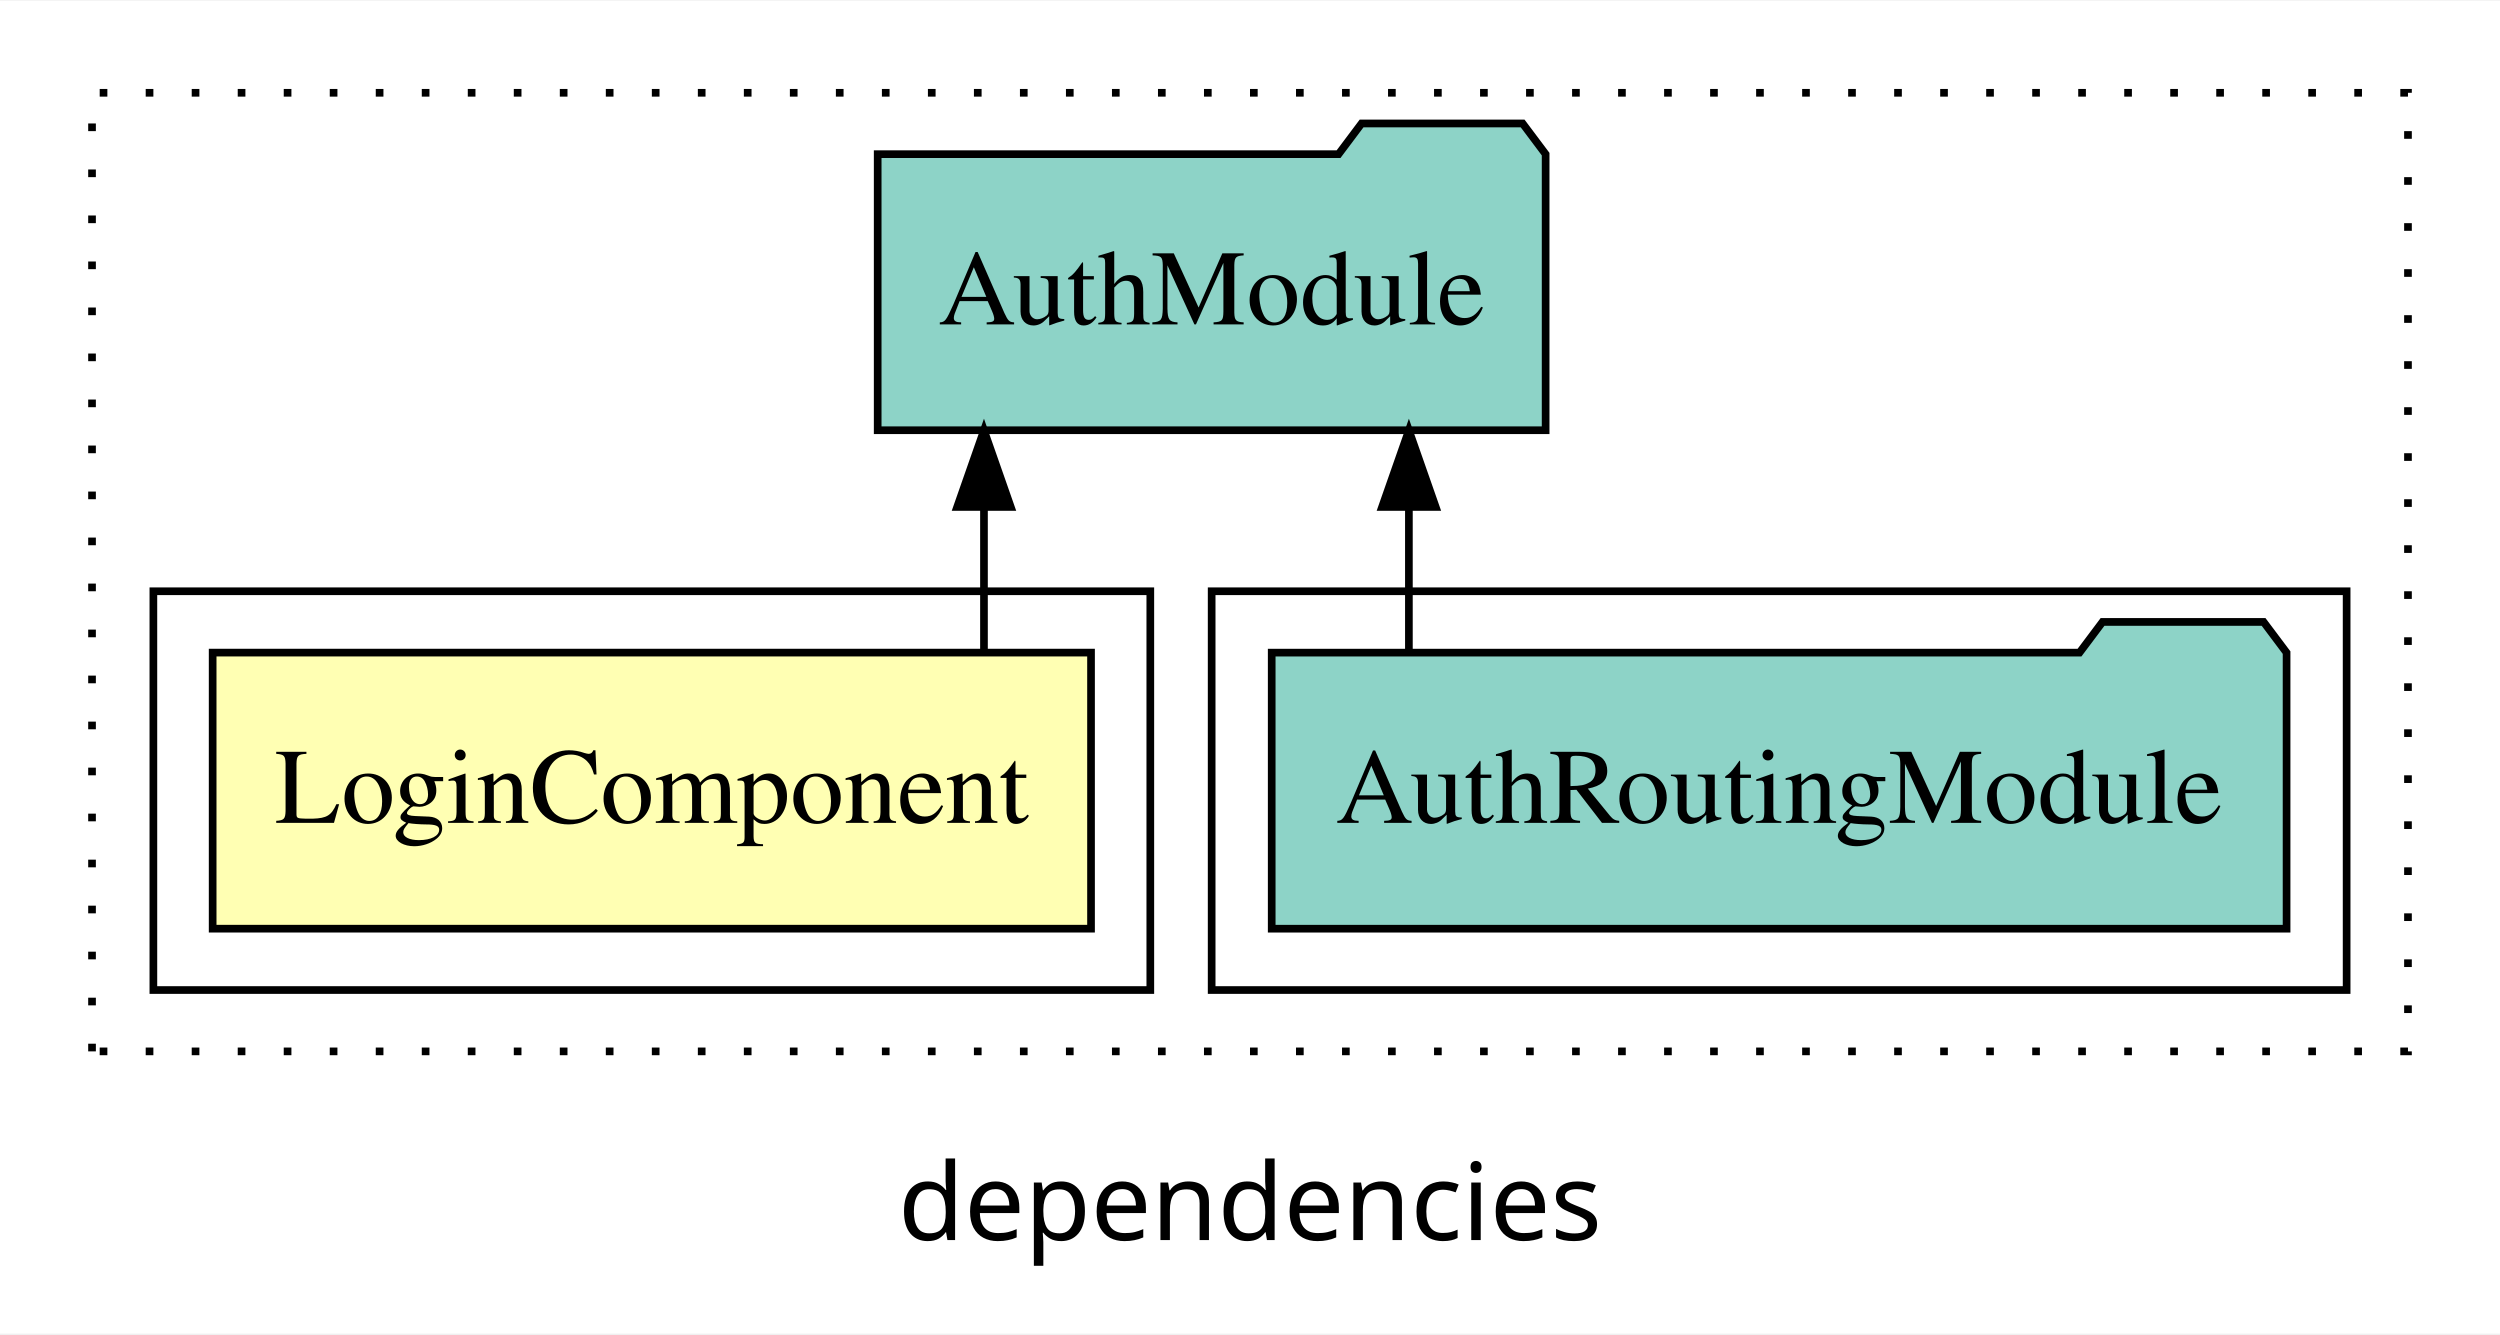
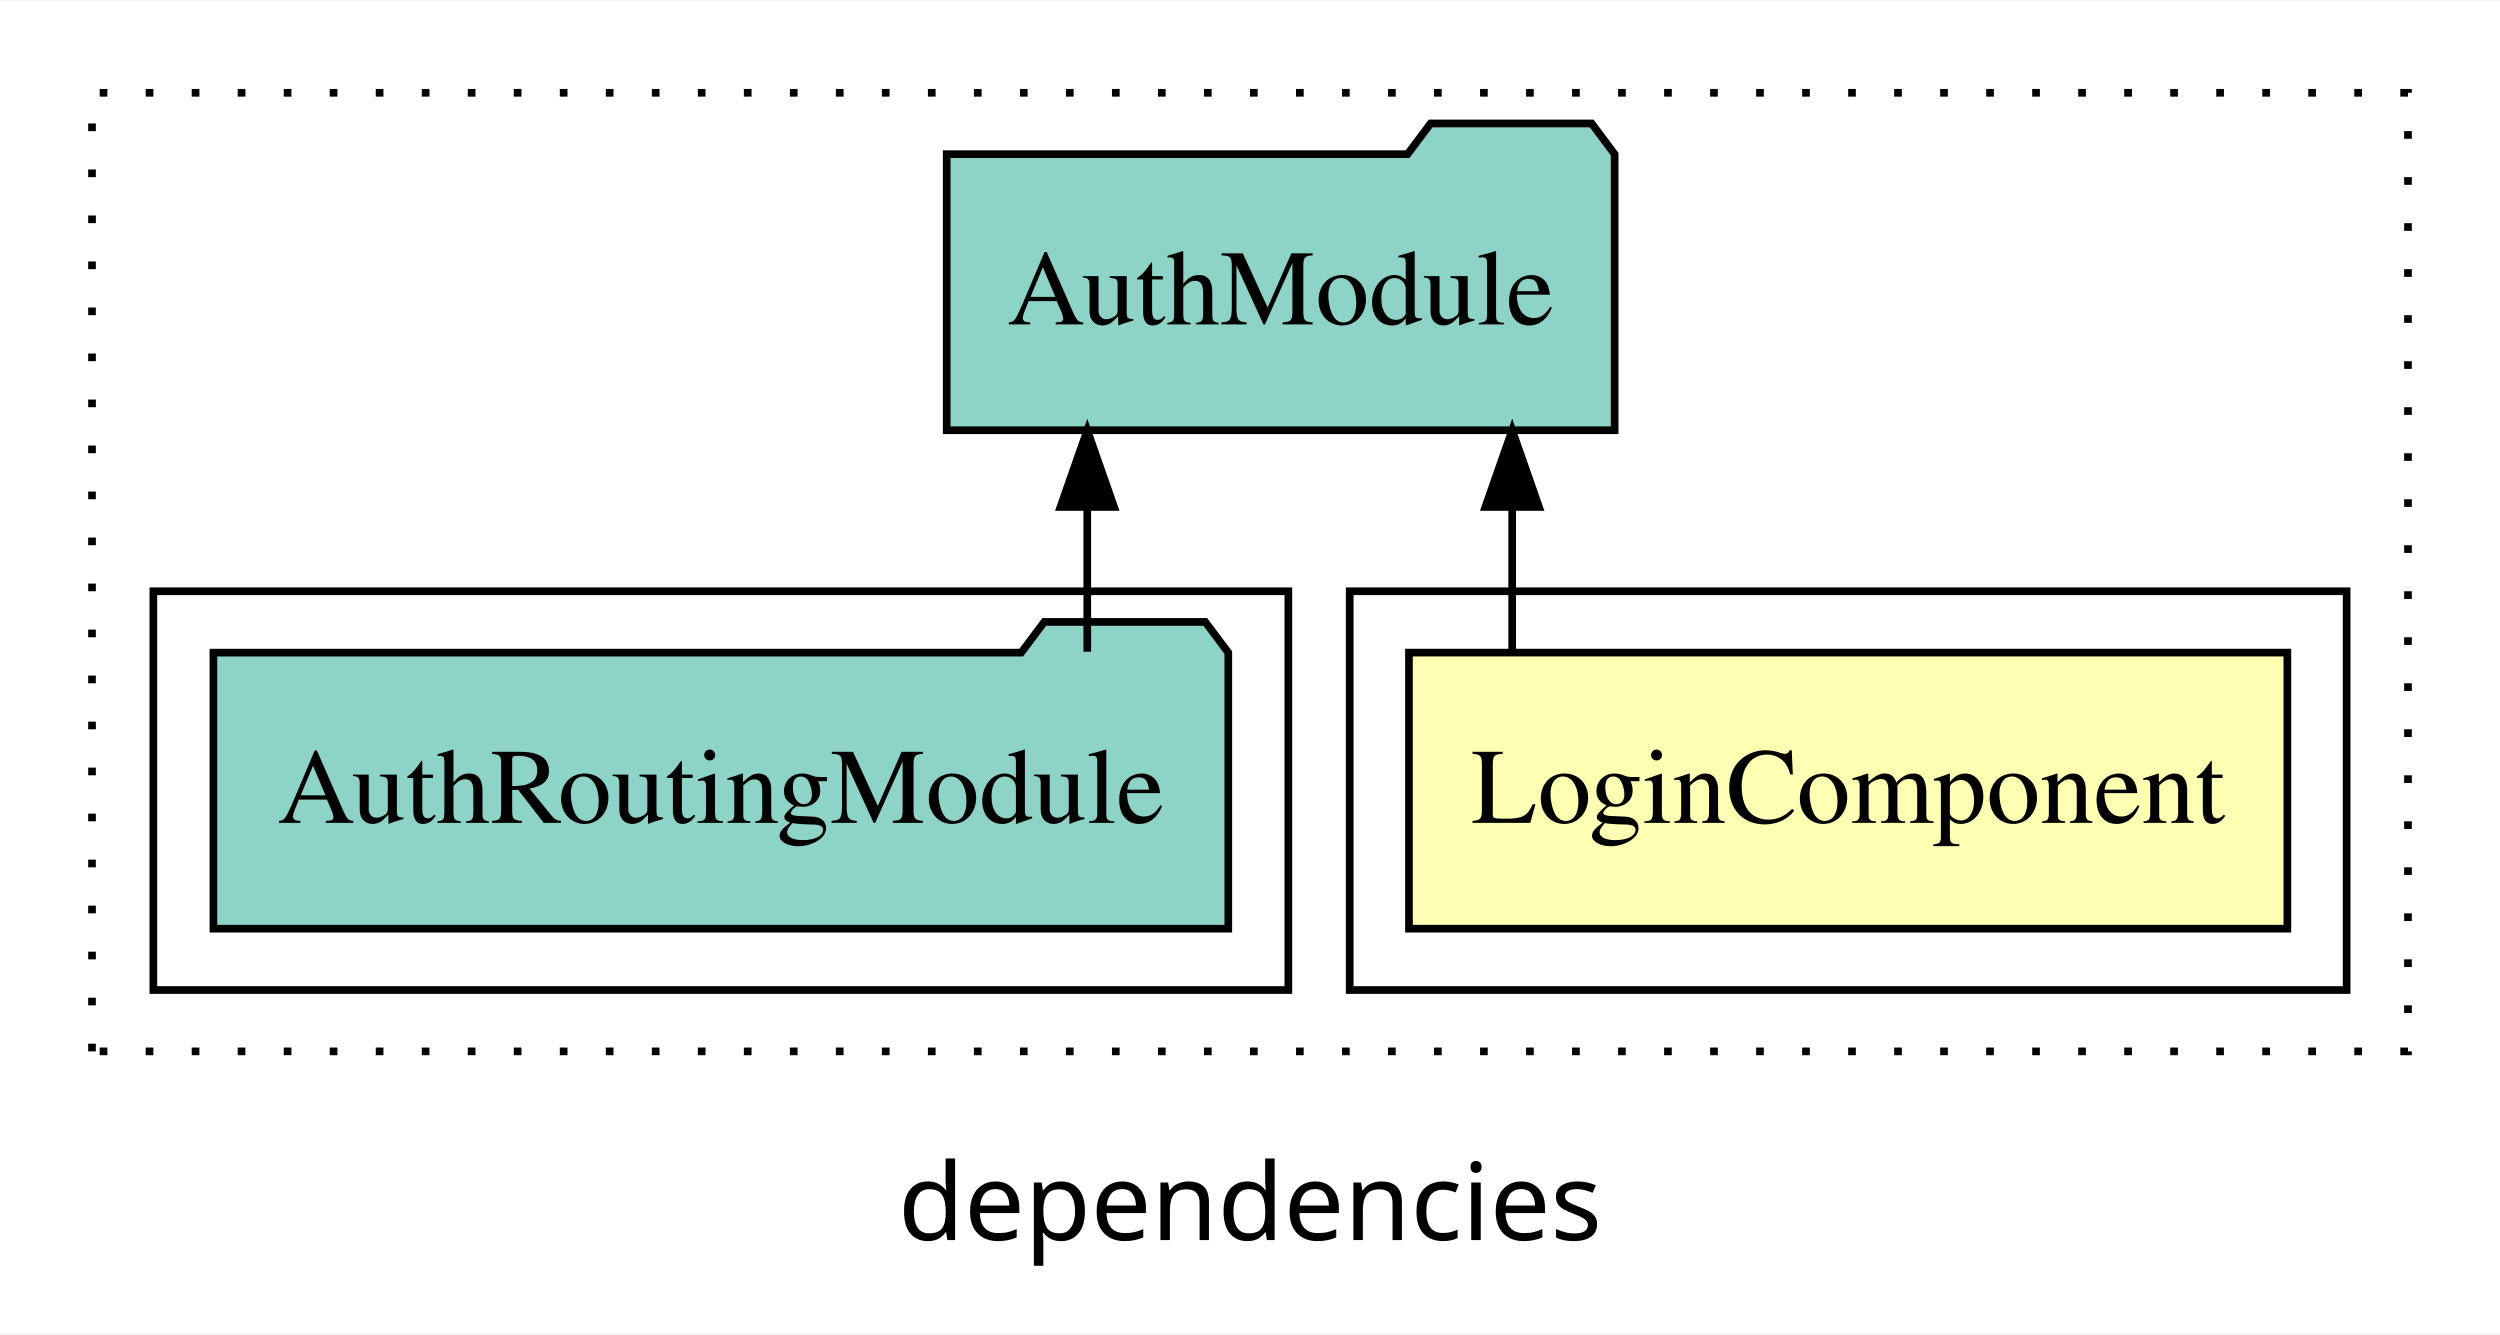
<svg xmlns="http://www.w3.org/2000/svg" width="326pt" height="174pt" viewBox="0.00 0.00 326.00 173.80">
  <g id="graph0" class="graph" transform="scale(1 1) rotate(0) translate(4 169.8)">
    <polygon fill="white" stroke="transparent" points="-4,4 -4,-169.8 322,-169.8 322,4 -4,4" />
    <text text-anchor="middle" x="159" y="-8.2" font-family="sans-serif" font-size="14.00">dependencies</text>
    <g id="clust1" class="cluster">
      <polygon fill="none" stroke="black" stroke-dasharray="1,5" points="8,-32.8 8,-157.8 310,-157.8 310,-32.8 8,-32.8" />
    </g>
+     <g id="clust2" class="cluster">
+       <polygon fill="none" stroke="black" points="172,-40.8 172,-92.8 302,-92.8 302,-40.8 172,-40.8" />
+     </g>
    <g id="clust4" class="cluster">
-       <polygon fill="none" stroke="black" points="154,-40.8 154,-92.8 302,-92.8 302,-40.8 154,-40.8" />
-     </g>
-     <g id="clust2" class="cluster">
-       <polygon fill="none" stroke="black" points="16,-40.8 16,-92.8 146,-92.8 146,-40.8 16,-40.8" />
+       <polygon fill="none" stroke="black" points="16,-40.8 16,-92.8 164,-92.8 164,-40.8 16,-40.8" />
    </g>
    <g id="node1" class="node">
-       <polygon fill="#ffffb3" stroke="black" points="138.27,-84.8 23.73,-84.8 23.73,-48.8 138.27,-48.8 138.27,-84.8" />
-       <text text-anchor="middle" x="81" y="-62.6" font-family="Times,serif" font-size="14.00">LoginComponent</text>
+       <polygon fill="#ffffb3" stroke="black" points="294.27,-84.8 179.73,-84.8 179.73,-48.8 294.27,-48.8 294.27,-84.8" />
+       <text text-anchor="middle" x="237" y="-62.6" font-family="Times,serif" font-size="14.00">LoginComponent</text>
    </g>
    <g id="node2" class="node">
-       <polygon fill="#8dd3c7" stroke="black" points="197.55,-149.8 194.55,-153.8 173.55,-153.8 170.55,-149.8 110.45,-149.8 110.45,-113.8 197.55,-113.8 197.55,-149.8" />
-       <text text-anchor="middle" x="154" y="-127.6" font-family="Times,serif" font-size="14.00">AuthModule</text>
+       <polygon fill="#8dd3c7" stroke="black" points="206.55,-149.8 203.55,-153.8 182.55,-153.8 179.55,-149.8 119.45,-149.8 119.45,-113.8 206.55,-113.8 206.55,-149.8" />
+       <text text-anchor="middle" x="163" y="-127.6" font-family="Times,serif" font-size="14.00">AuthModule</text>
    </g>
    <g id="edge1" class="edge">
-       <path fill="none" stroke="black" d="M124.31,-84.91C124.31,-84.91 124.31,-103.79 124.31,-103.79" />
-       <polygon fill="black" stroke="black" points="120.81,-103.79 124.31,-113.79 127.81,-103.79 120.81,-103.79" />
+       <path fill="none" stroke="black" d="M193.19,-84.91C193.19,-84.91 193.19,-103.79 193.19,-103.79" />
+       <polygon fill="black" stroke="black" points="189.69,-103.79 193.19,-113.79 196.69,-103.79 189.69,-103.79" />
    </g>
    <g id="node3" class="node">
-       <polygon fill="#8dd3c7" stroke="black" points="294.17,-84.8 291.17,-88.8 270.17,-88.8 267.17,-84.8 161.83,-84.8 161.83,-48.8 294.17,-48.8 294.17,-84.8" />
-       <text text-anchor="middle" x="228" y="-62.6" font-family="Times,serif" font-size="14.00">AuthRoutingModule</text>
+       <polygon fill="#8dd3c7" stroke="black" points="156.17,-84.8 153.17,-88.8 132.17,-88.8 129.17,-84.8 23.83,-84.8 23.83,-48.8 156.17,-48.8 156.17,-84.8" />
+       <text text-anchor="middle" x="90" y="-62.6" font-family="Times,serif" font-size="14.00">AuthRoutingModule</text>
    </g>
    <g id="edge2" class="edge">
-       <path fill="none" stroke="black" d="M179.72,-84.91C179.72,-84.91 179.72,-103.79 179.72,-103.79" />
-       <polygon fill="black" stroke="black" points="176.22,-103.79 179.72,-113.79 183.22,-103.79 176.22,-103.79" />
+       <path fill="none" stroke="black" d="M137.78,-84.91C137.78,-84.91 137.78,-103.79 137.78,-103.79" />
+       <polygon fill="black" stroke="black" points="134.28,-103.79 137.78,-113.79 141.28,-103.79 134.28,-103.79" />
    </g>
  </g>
</svg>
